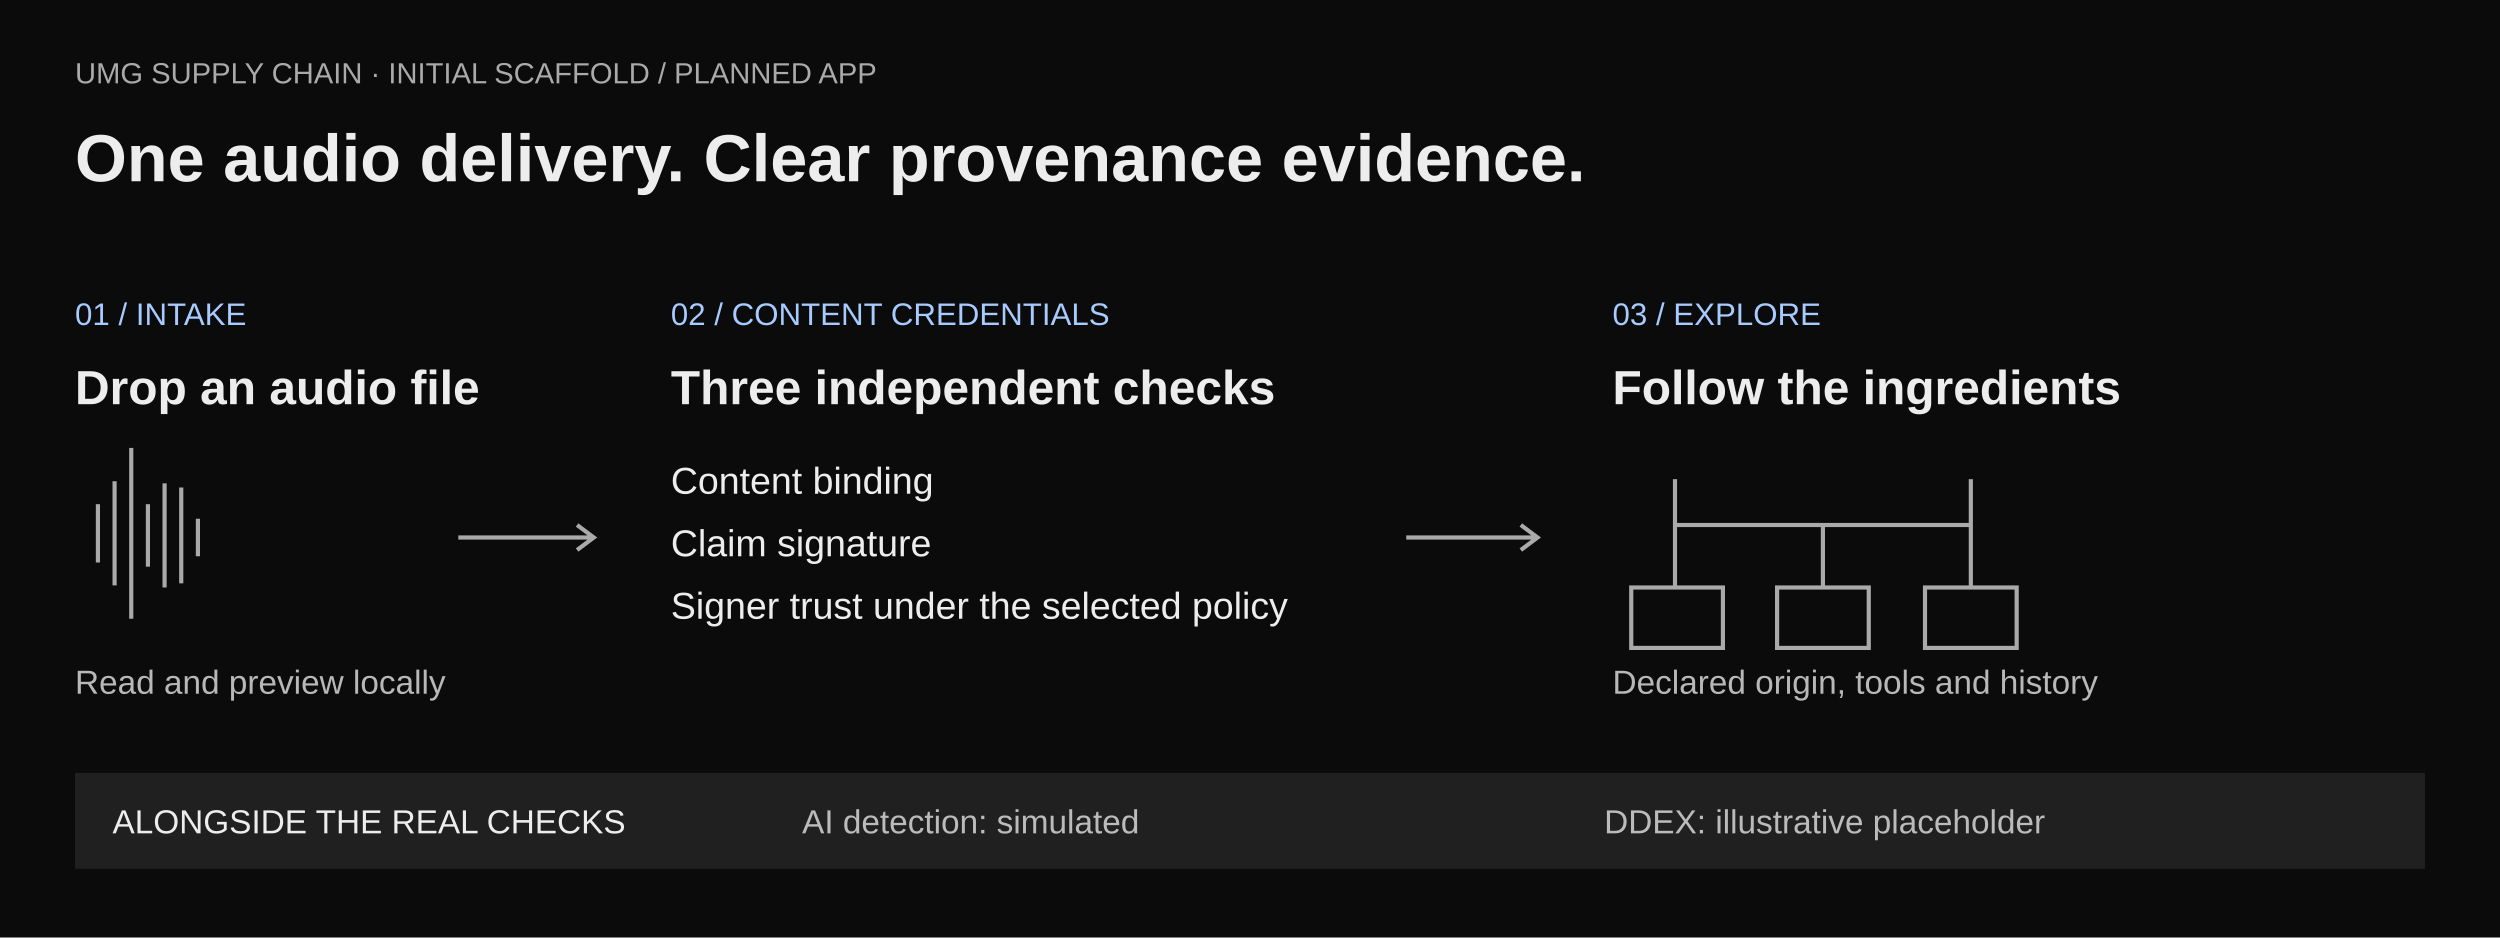
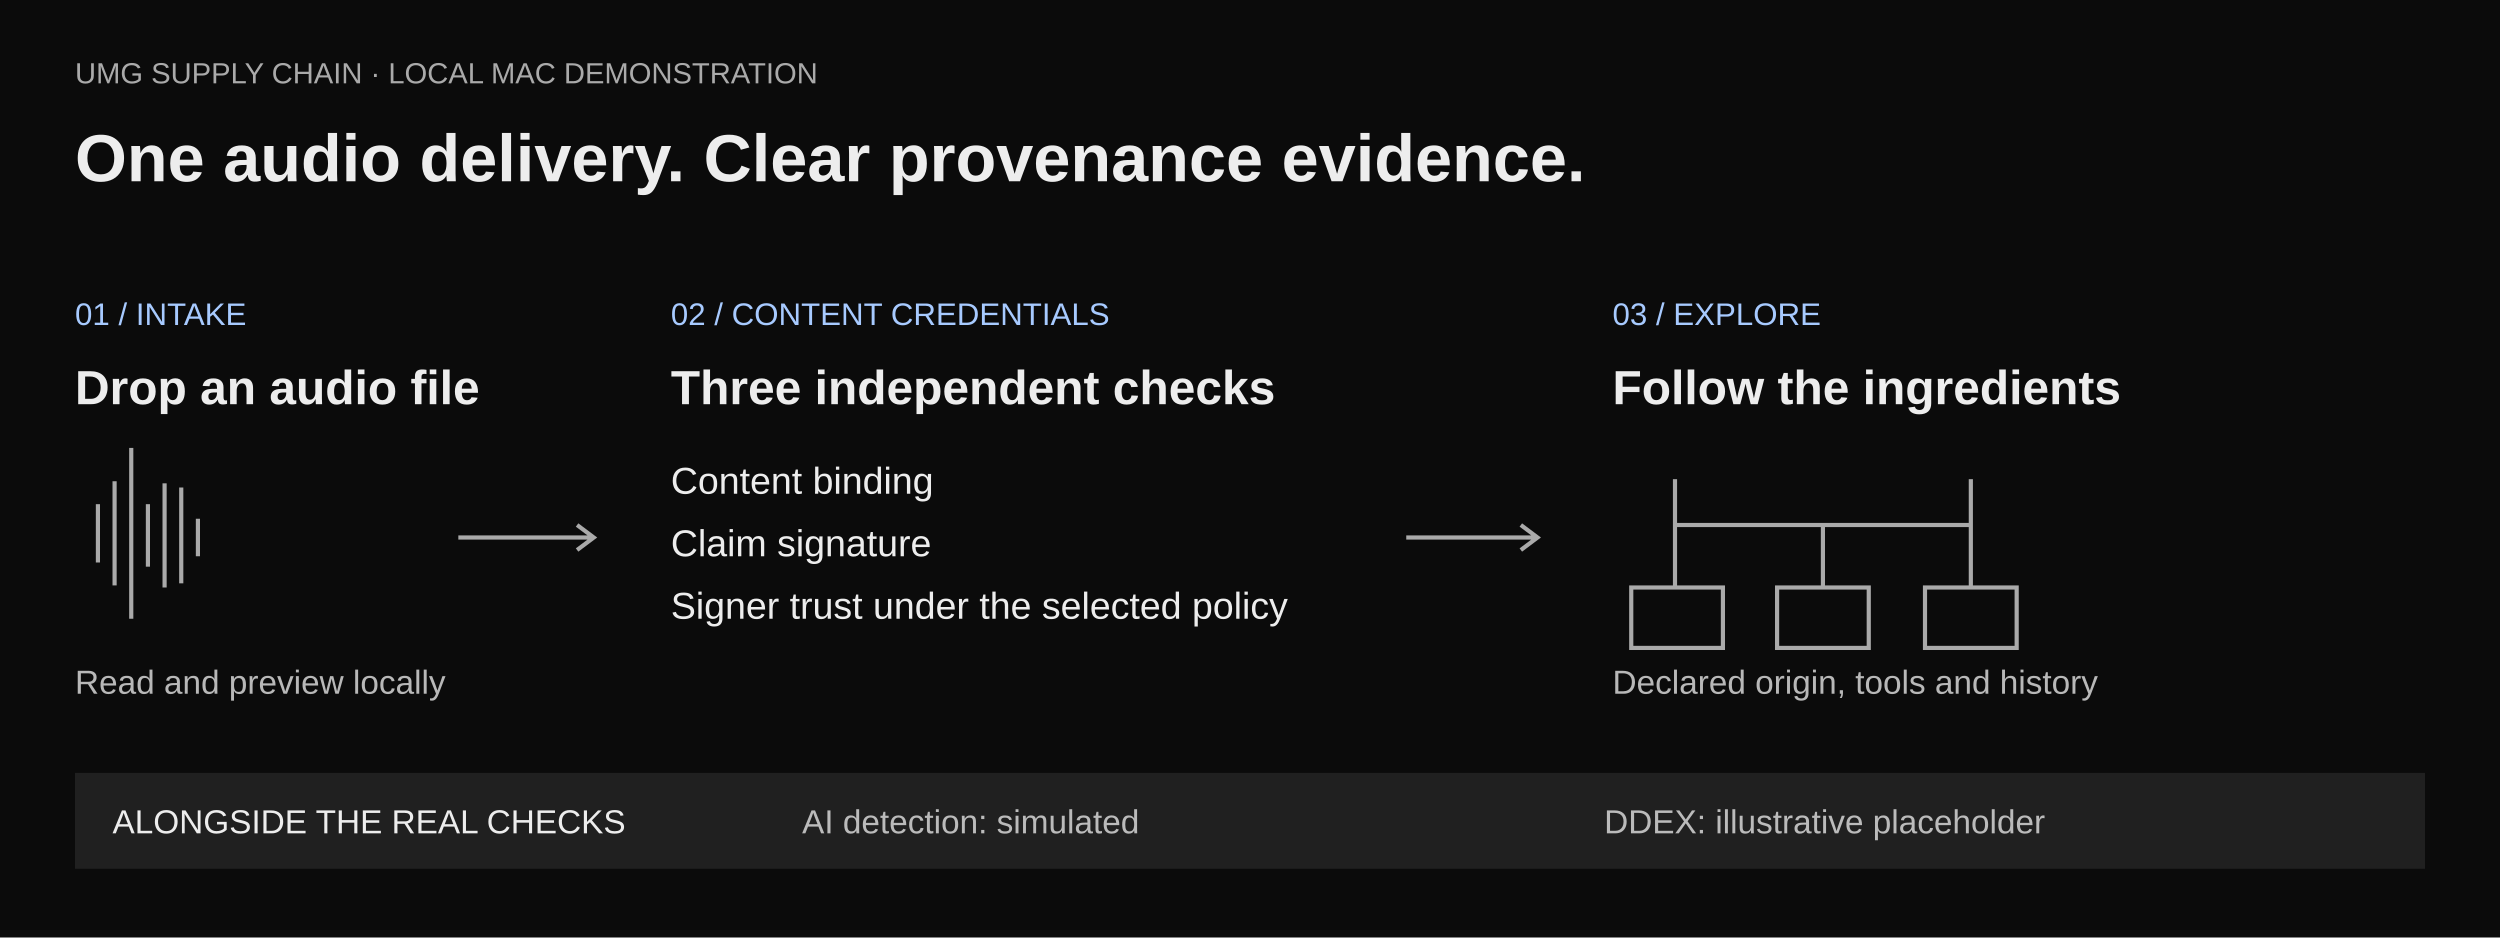
<svg xmlns="http://www.w3.org/2000/svg" width="1200" height="450" viewBox="0 0 1200 450" role="img" aria-labelledby="title desc">
  <rect width="1200" height="450" fill="#0b0b0b" />
  <g font-family="Arial, Helvetica, sans-serif" fill="#ededed">
-     <text x="36" y="40" font-size="14" fill="#aaa">UMG SUPPLY CHAIN · INITIAL SCAFFOLD / PLANNED APP</text>
+     <text x="36" y="40" font-size="14" fill="#aaa">UMG SUPPLY CHAIN · LOCAL MAC DEMONSTRATION</text>
    <text x="36" y="87" font-size="32" font-weight="700">One audio delivery. Clear provenance evidence.</text>
    <g fill="#a7caff" font-size="15">
      <text x="36" y="156">01 / INTAKE</text>
      <text x="322" y="156">02 / CONTENT CREDENTIALS</text>
      <text x="774" y="156">03 / EXPLORE</text>
    </g>
    <g font-size="23" font-weight="700">
      <text x="36" y="194">Drop an audio file</text>
      <text x="322" y="194">Three independent checks</text>
      <text x="774" y="194">Follow the ingredients</text>
    </g>
    <g stroke="#aaa" stroke-width="2" fill="none">
      <path d="M47 242v28m8-39v50m8-66v82m8-55v30m8-40v50m8-48v46m8-31v18" />
      <path d="M220 258h65m-8-6 8 6-8 6" />
      <path d="M675 258h63m-8-6 8 6-8 6" />
      <path d="M804 230v22h142v-22m-71 22v30m-71-30v30m142-30v30" />
      <rect x="783" y="282" width="44" height="29" />
      <rect x="853" y="282" width="44" height="29" />
      <rect x="924" y="282" width="44" height="29" />
    </g>
    <g font-size="18">
      <text x="322" y="237">Content binding</text>
      <text x="322" y="267">Claim signature</text>
      <text x="322" y="297">Signer trust under the selected policy</text>
    </g>
    <g fill="#b8b8b8" font-size="16">
      <text x="36" y="333">Read and preview locally</text>
      <text x="774" y="333">Declared origin, tools and history</text>
    </g>
    <rect x="36" y="371" width="1128" height="46" fill="#202020" />
    <text x="54" y="400" font-size="16">ALONGSIDE THE REAL CHECKS</text>
    <text x="385" y="400" font-size="16" fill="#bbb">AI detection: simulated</text>
    <text x="770" y="400" font-size="16" fill="#bbb">DDEX: illustrative placeholder</text>
  </g>
</svg>
